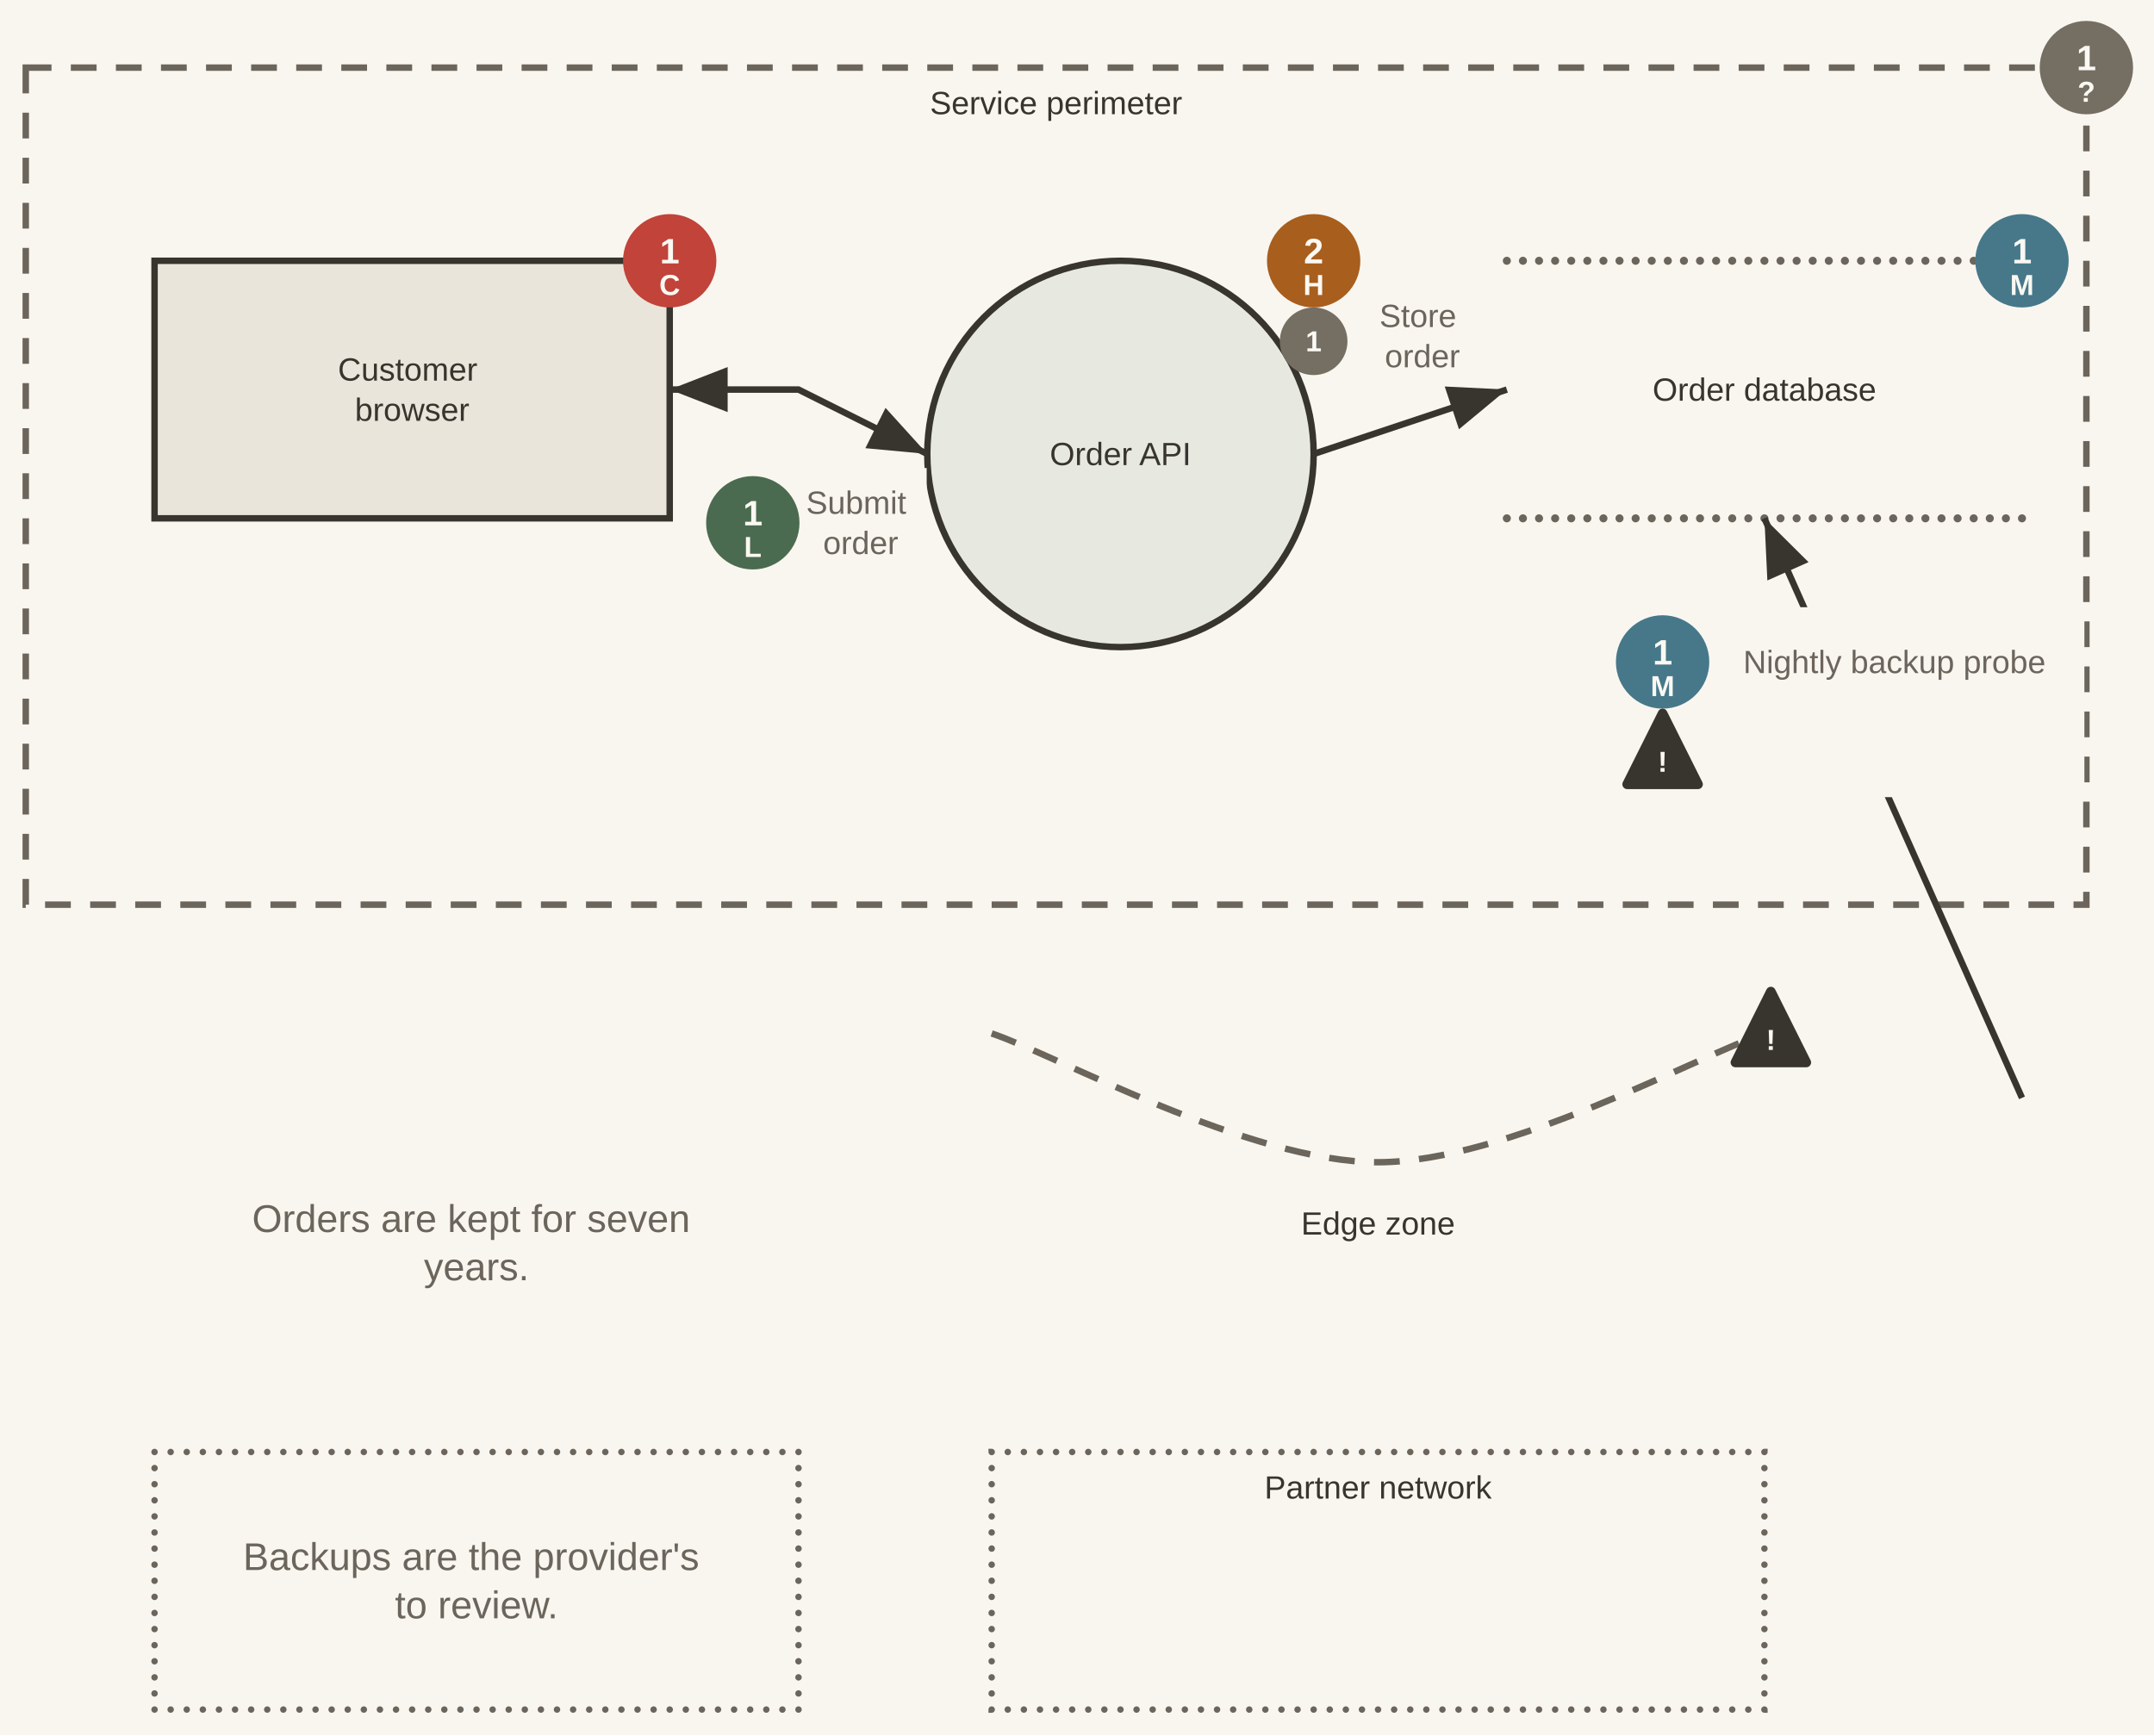
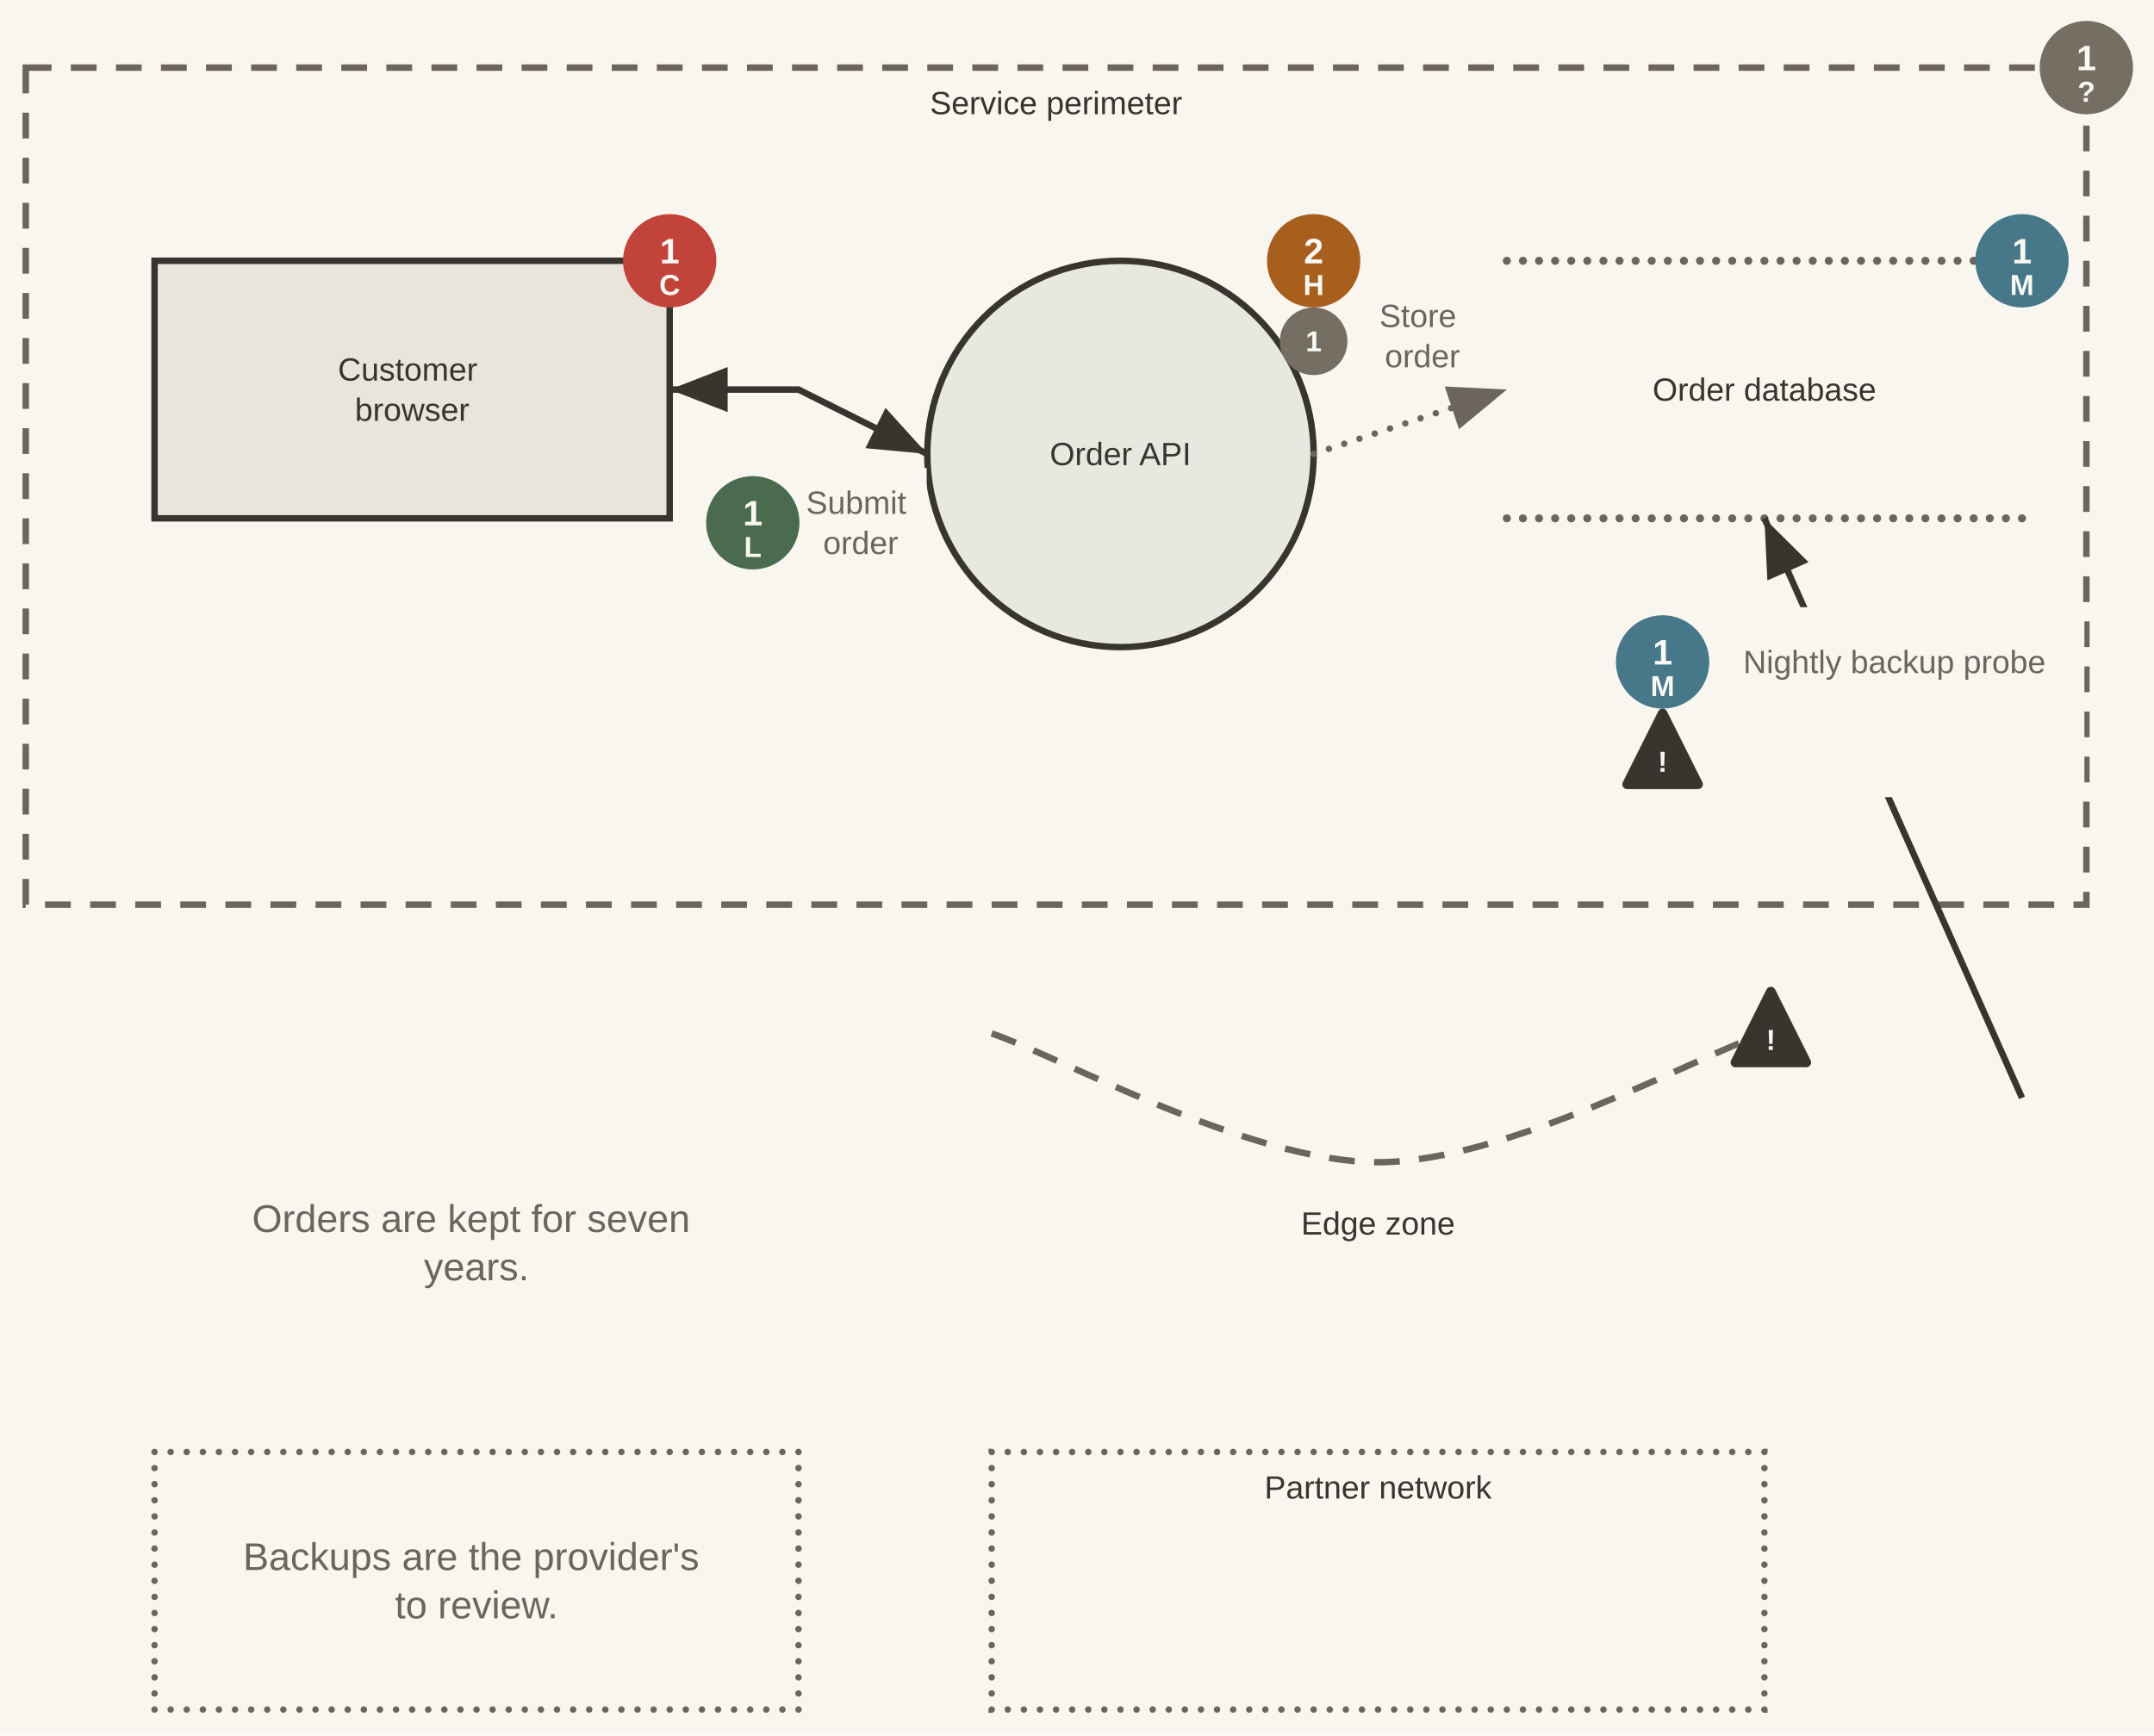
<svg xmlns="http://www.w3.org/2000/svg" viewBox="-8 -21 669 539" width="669" height="539">
  <rect x="-8" y="-21" width="669" height="539" fill="#F9F6F0" />
  <style>.saer-diagram-element {
  font-family: "Liberation Sans";
}
.saer-diagram-shape {
  fill: #FAF8F2;
  stroke: #38342E;
  stroke-width: 2;
}
.saer-diagram-actor {
  fill: #EAE5DA;
}
.saer-diagram-process {
  fill: #E7E9E1;
}
.saer-diagram-store {
  fill: none;
  stroke-width: 2.5;
}
.saer-diagram-boundary-box,
.saer-diagram-boundary-curve {
  fill: none;
  stroke: #6B655C;
  stroke-width: 2;
  stroke-dasharray: 8 6;
}
.saer-diagram-note-frame {
  fill: none;
}
.saer-diagram-label {
  fill: #38342E;
  font-size: 10px;
  font-weight: 500;
  text-anchor: middle;
  dominant-baseline: central;
}
.saer-diagram-note {
  fill: #6B655C;
  font-size: 12px;
  text-anchor: middle;
  dominant-baseline: central;
}
.saer-diagram-flow {
  fill: none;
}
.saer-diagram-flow-arrow {
  fill: #38342E;
  stroke: none;
}
.saer-diagram-flow-label {
  fill: #6B655C;
  font-size: 10px;
  text-anchor: middle;
  dominant-baseline: central;
}
.saer-diagram-flow-backing {
  fill: #F9F6F0;
  stroke: none;
}
.saer-diagram-out-of-scope .saer-diagram-shape {
  stroke: #6B655C;
  stroke-dasharray: 0 5;
  stroke-linecap: round;
}
.saer-diagram-out-of-scope .saer-diagram-flow-arrow {
  fill: #6B655C;
}
.saer-diagram-badge {
  stroke: #FAF8F2;
  stroke-width: 3;
}
.saer-diagram-badge-count {
  fill: #FAF8F2;
  stroke: none;
  font-weight: 600;
  text-anchor: middle;
  dominant-baseline: central;
}
.saer-diagram-badge-primary .saer-diagram-badge-count {
  font-size: 11px;
}
.saer-diagram-badge-secondary .saer-diagram-badge-count {
  font-size: 9px;
}
.saer-diagram-badge-mark {
  fill: #FAF8F2;
  stroke: none;
  font-size: 9px;
  font-weight: 700;
  text-anchor: middle;
  dominant-baseline: central;
}
.saer-diagram-badge-flag {
  stroke-linejoin: round;
}
.saer-diagram-tone-critical {
  fill: #C14339;
}
.saer-diagram-tone-high {
  fill: #A85E1D;
}
.saer-diagram-tone-medium {
  fill: #46788A;
}
.saer-diagram-tone-low {
  fill: #4B6B50;
}
.saer-diagram-tone-neutral {
  fill: #756E63;
}
.saer-diagram-tone-flag {
  fill: #38342E;
}

.saer-diagram-tone-low { fill: #4B6B50; stroke: #4B6B50; stroke-width: 3; }
.saer-diagram-tone-low ~ .saer-diagram-badge-count, .saer-diagram-tone-low ~ .saer-diagram-badge-mark { fill: #FAF8F2; }
.saer-diagram-tone-medium { fill: #46788A; stroke: #46788A; stroke-width: 3; }
.saer-diagram-tone-medium ~ .saer-diagram-badge-count, .saer-diagram-tone-medium ~ .saer-diagram-badge-mark { fill: #FAF8F2; }
.saer-diagram-tone-high { fill: #A85E1D; stroke: #A85E1D; stroke-width: 3; }
.saer-diagram-tone-high ~ .saer-diagram-badge-count, .saer-diagram-tone-high ~ .saer-diagram-badge-mark { fill: #FAF8F2; }
.saer-diagram-tone-critical { fill: #C14339; stroke: #C14339; stroke-width: 3; }
.saer-diagram-tone-critical ~ .saer-diagram-badge-count, .saer-diagram-tone-critical ~ .saer-diagram-badge-mark { fill: #FAF8F2; }
.saer-diagram-tone-neutral { fill: #756E63; stroke: #756E63; stroke-width: 3; }
.saer-diagram-tone-neutral ~ .saer-diagram-badge-count, .saer-diagram-tone-neutral ~ .saer-diagram-badge-mark { fill: #FAF8F2; }
.saer-diagram-tone-flag { fill: #38342E; stroke: #38342E; stroke-width: 3; }
.saer-diagram-tone-flag ~ .saer-diagram-badge-count, .saer-diagram-tone-flag ~ .saer-diagram-badge-mark { fill: #FAF8F2; }</style>
  <g transform="translate(0, 0)">
    <g class="saer-diagram-element">
      <rect class="saer-diagram-shape saer-diagram-boundary-box" width="640" height="260" />
      <text class="saer-diagram-label" x="320" y="11">
        <tspan x="320" dy="0">Service perimeter</tspan>
      </text>
      <g class="saer-diagram-badge" transform="translate(640, 0)">
        <g class="saer-diagram-badge-primary">
          <circle class="saer-diagram-tone-neutral" r="13" />
          <text class="saer-diagram-badge-count" y="-3">1</text>
          <text class="saer-diagram-badge-mark" y="7.5">?</text>
        </g>
      </g>
    </g>
  </g>
  <g transform="translate(298, 298)">
    <g class="saer-diagram-element">
      <path class="saer-diagram-shape saer-diagram-boundary-curve" d="M 2 2 C 22 8.667 82 42 122 42 C 162 42 222 8.667 242 2" />
      <text class="saer-diagram-label" x="122" y="61">
        <tspan x="122" dy="0">Edge zone</tspan>
      </text>
      <g class="saer-diagram-badge" transform="translate(244, 0)">
        <g class="saer-diagram-badge-flag" transform="translate(0, 0)">
          <path class="saer-diagram-tone-flag" d="M 0 -11 L 11 11 L -11 11 Z" />
          <text class="saer-diagram-badge-mark" y="4">!</text>
        </g>
      </g>
    </g>
  </g>
  <g transform="translate(300, 430)">
    <g class="saer-diagram-element saer-diagram-out-of-scope">
      <rect class="saer-diagram-shape saer-diagram-boundary-box" width="240" height="80" />
      <text class="saer-diagram-label" x="120" y="11">
        <tspan x="120" dy="0">Partner network</tspan>
      </text>
    </g>
  </g>
  <g transform="translate(40, 60)">
    <g class="saer-diagram-element">
      <rect class="saer-diagram-shape saer-diagram-actor" width="160" height="80" />
      <text class="saer-diagram-label" x="80" y="33.75">
        <tspan x="80" dy="0">Customer</tspan>
        <tspan x="80" dy="12.5">browser</tspan>
      </text>
      <g class="saer-diagram-badge" transform="translate(160, 0)">
        <g class="saer-diagram-badge-primary">
          <circle class="saer-diagram-tone-critical" r="13" />
          <text class="saer-diagram-badge-count" y="-3">1</text>
          <text class="saer-diagram-badge-mark" y="7.5">C</text>
        </g>
      </g>
    </g>
  </g>
  <g transform="translate(280, 60)">
    <g class="saer-diagram-element">
      <ellipse class="saer-diagram-shape saer-diagram-process" cx="60" cy="60" rx="60" ry="60" />
      <text class="saer-diagram-label" x="60" y="60">
        <tspan x="60" dy="0">Order API</tspan>
      </text>
      <g class="saer-diagram-badge" transform="translate(120, 0)">
        <g class="saer-diagram-badge-primary">
          <circle class="saer-diagram-tone-high" r="13" />
          <text class="saer-diagram-badge-count" y="-3">2</text>
          <text class="saer-diagram-badge-mark" y="7.5">H</text>
        </g>
        <g class="saer-diagram-badge-secondary" transform="translate(0, 25)">
          <circle class="saer-diagram-tone-neutral" r="9" />
          <text class="saer-diagram-badge-count">1</text>
        </g>
      </g>
    </g>
  </g>
  <g transform="translate(460, 60)">
    <g class="saer-diagram-element saer-diagram-out-of-scope">
      <line class="saer-diagram-shape saer-diagram-store" x1="0" y1="0" x2="160" y2="0" />
      <line class="saer-diagram-shape saer-diagram-store" x1="0" y1="80" x2="160" y2="80" />
      <text class="saer-diagram-label" x="80" y="40">
        <tspan x="80" dy="0">Order database</tspan>
      </text>
      <g class="saer-diagram-badge" transform="translate(160, 0)">
        <g class="saer-diagram-badge-primary">
          <circle class="saer-diagram-tone-medium" r="13" />
          <text class="saer-diagram-badge-count" y="-3">1</text>
          <text class="saer-diagram-badge-mark" y="7.5">M</text>
        </g>
      </g>
    </g>
  </g>
  <g transform="translate(40, 320)">
    <g class="saer-diagram-element">
      <text class="saer-diagram-note" x="100" y="37.5">
        <tspan x="100" dy="0">Orders are kept for seven</tspan>
        <tspan x="100" dy="15">years.</tspan>
      </text>
    </g>
  </g>
  <g transform="translate(43, 433)">
    <g class="saer-diagram-element saer-diagram-out-of-scope">
      <rect class="saer-diagram-shape saer-diagram-note-frame" x="-3" y="-3" width="200" height="80" />
      <text class="saer-diagram-note" x="97" y="29.5">
        <tspan x="97" dy="0">Backups are the provider's</tspan>
        <tspan x="97" dy="15">to review.</tspan>
      </text>
    </g>
  </g>
  <g class="saer-diagram-element">
    <path class="saer-diagram-shape saer-diagram-flow" d="M 200 100 L 240 100 L 280 120" />
    <path class="saer-diagram-flow-arrow" d="M 280 120 L 260.77 118.211 L 267.031 105.689 Z" />
    <path class="saer-diagram-flow-arrow" d="M 200 100 L 218 93 L 218 107 Z" />
    <rect class="saer-diagram-flow-backing" x="208.811" y="124.378" width="71" height="34" />
    <g class="saer-diagram-badge" transform="translate(225.811, 141.378)">
      <g class="saer-diagram-badge-primary">
        <circle class="saer-diagram-tone-low" r="13" />
        <text class="saer-diagram-badge-count" y="-3">1</text>
        <text class="saer-diagram-badge-mark" y="7.5">L</text>
      </g>
    </g>
    <text class="saer-diagram-flow-label" x="259.311" y="135.128">
      <tspan x="259.311" dy="0">Submit</tspan>
      <tspan x="259.311" dy="12.5">order</tspan>
    </text>
  </g>
-   <g class="saer-diagram-element">
+   <g class="saer-diagram-element saer-diagram-out-of-scope">
    <path class="saer-diagram-shape saer-diagram-flow" d="M 400 120 L 460 100" />
    <path class="saer-diagram-flow-arrow" d="M 460 100 L 445.137 112.333 L 440.71 99.051 Z" />
    <rect class="saer-diagram-flow-backing" x="416.019" y="68.111" width="35.5" height="30.5" />
    <text class="saer-diagram-flow-label" x="433.769" y="77.111">
      <tspan x="433.769" dy="0">Store</tspan>
      <tspan x="433.769" dy="12.5">order</tspan>
    </text>
  </g>
  <g class="saer-diagram-element">
    <path class="saer-diagram-shape saer-diagram-flow" d="M 620 320 L 540 140" />
    <path class="saer-diagram-flow-arrow" d="M 540 140 L 553.707 153.606 L 540.914 159.292 Z" />
    <rect class="saer-diagram-flow-backing" x="491.379" y="167.603" width="148" height="59" />
    <g class="saer-diagram-badge" transform="translate(508.379, 184.603)">
      <g class="saer-diagram-badge-primary">
        <circle class="saer-diagram-tone-medium" r="13" />
        <text class="saer-diagram-badge-count" y="-3">1</text>
        <text class="saer-diagram-badge-mark" y="7.5">M</text>
      </g>
      <g class="saer-diagram-badge-flag" transform="translate(0, 27)">
        <path class="saer-diagram-tone-flag" d="M 0 -11 L 11 11 L -11 11 Z" />
        <text class="saer-diagram-badge-mark" y="4">!</text>
      </g>
    </g>
    <text class="saer-diagram-flow-label" x="580.379" y="184.603">
      <tspan x="580.379" dy="0">Nightly backup probe</tspan>
    </text>
  </g>
</svg>
